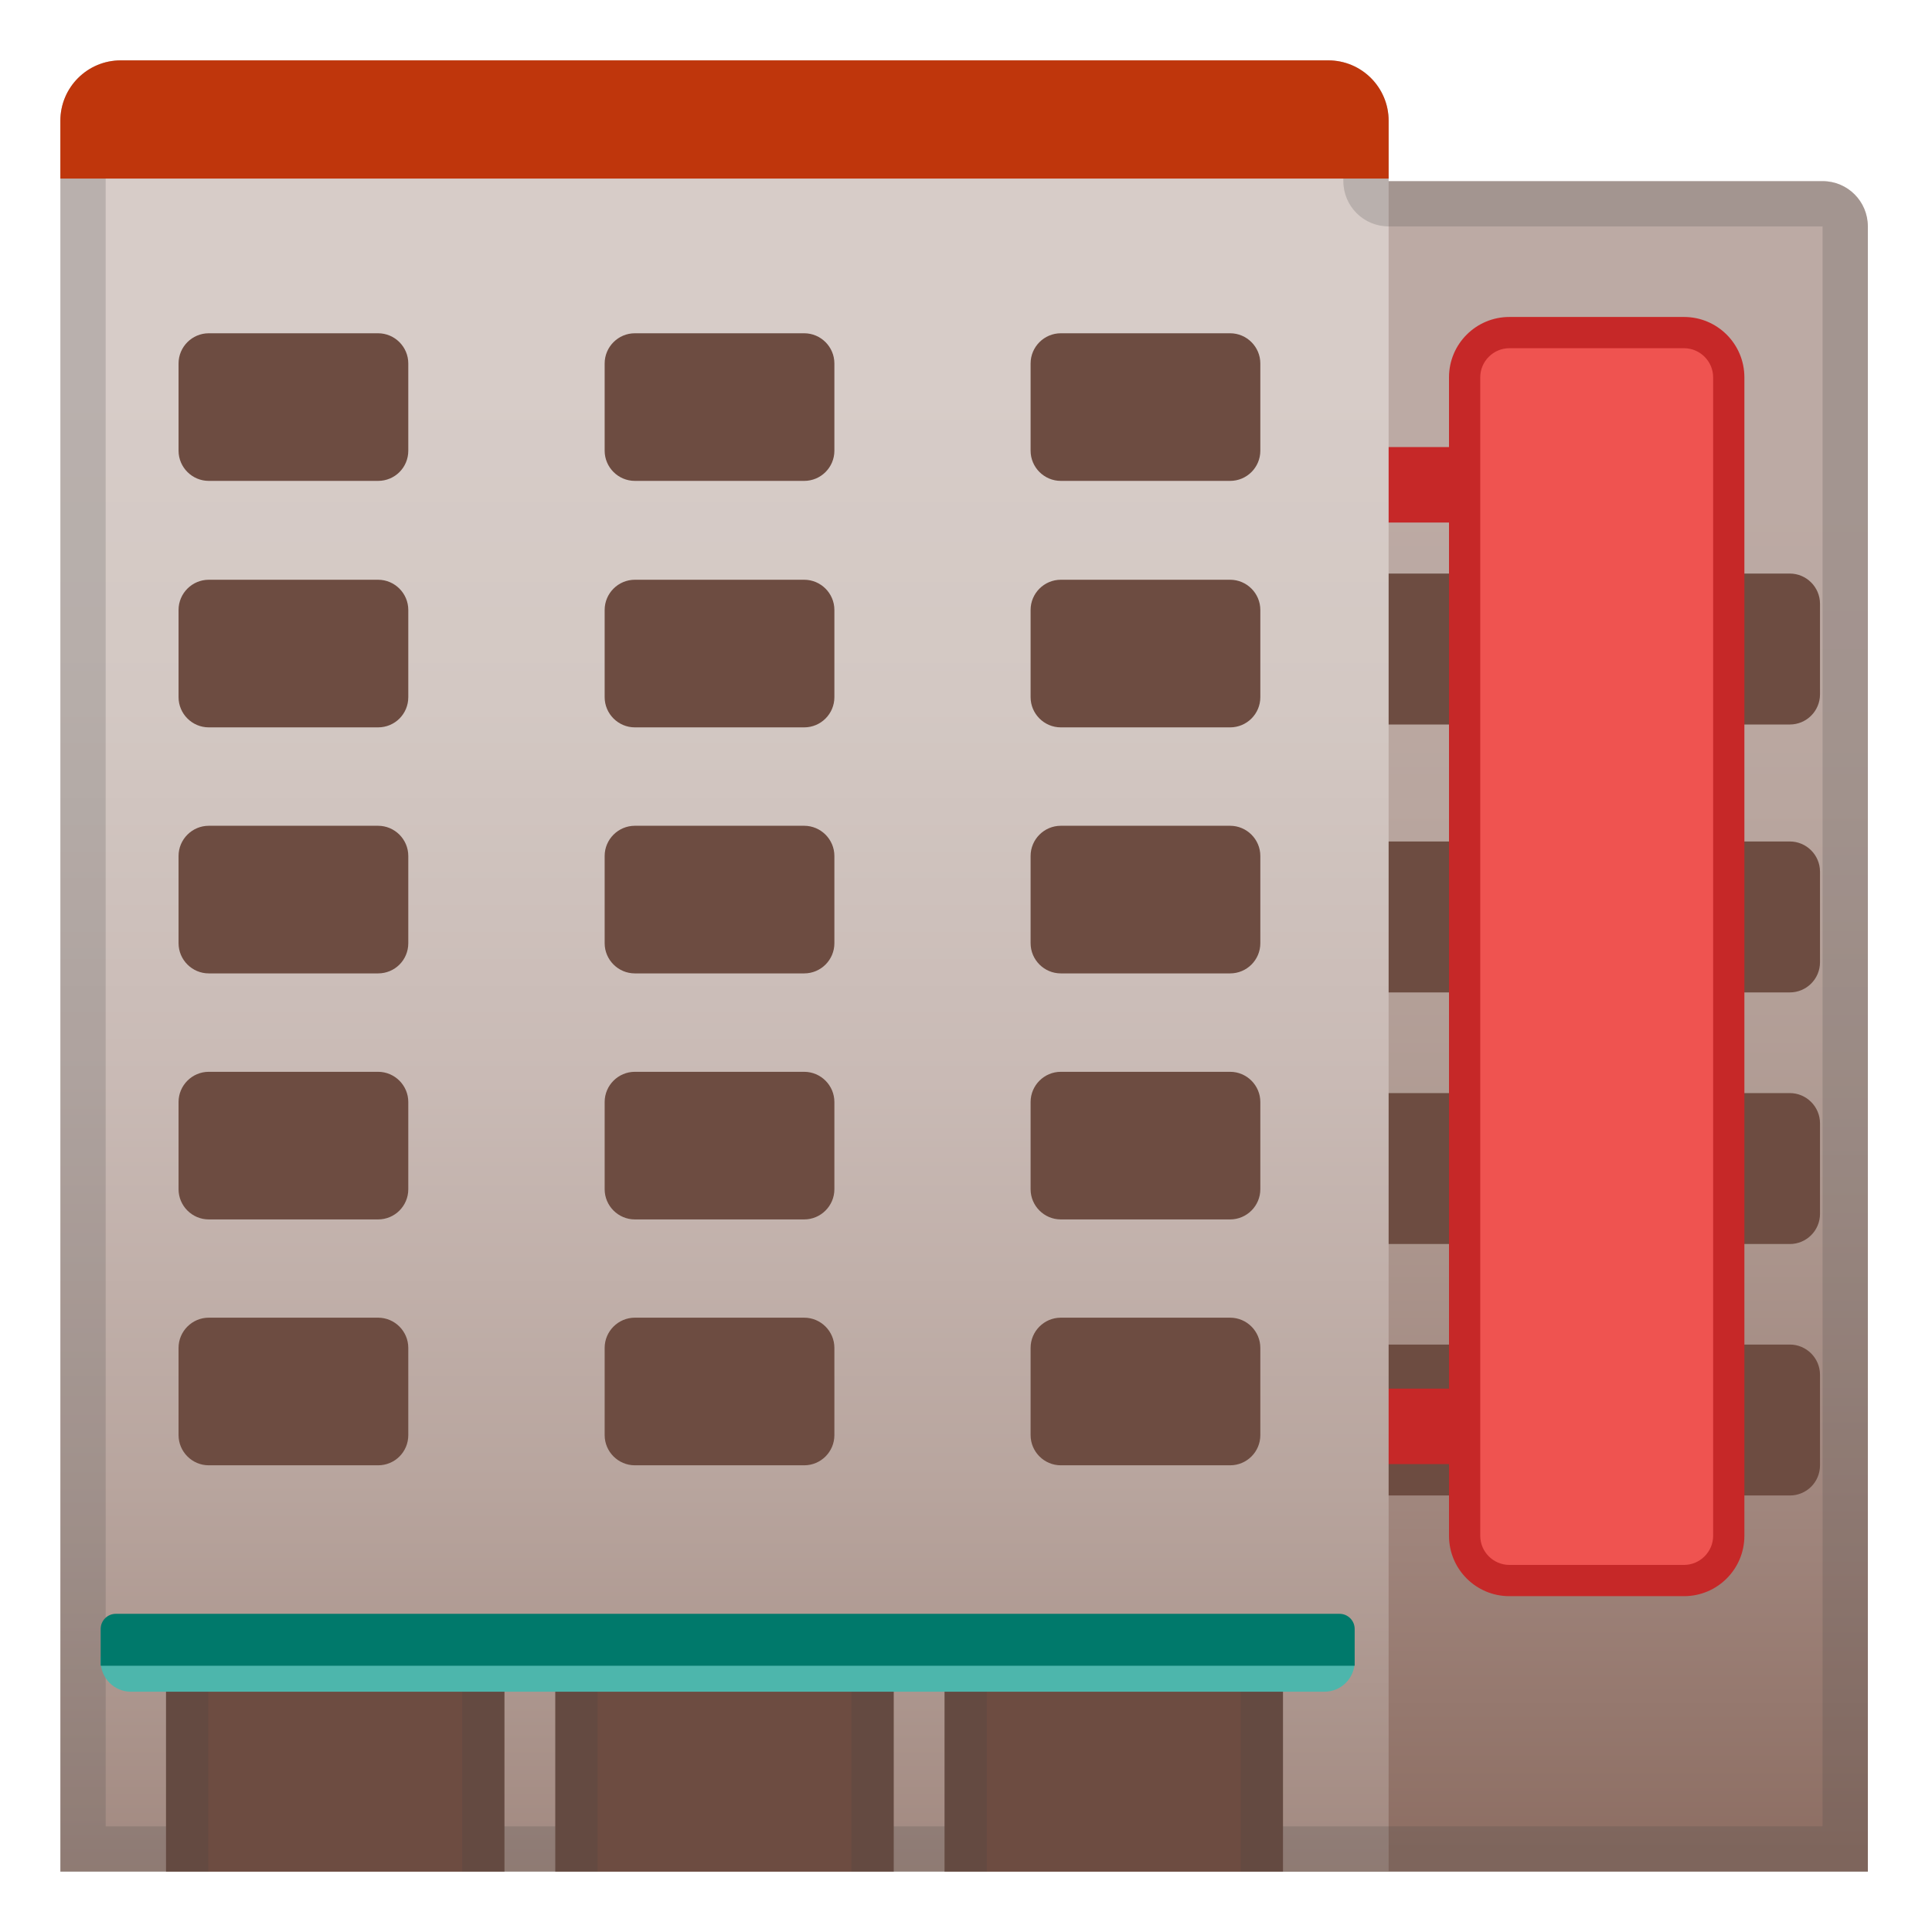
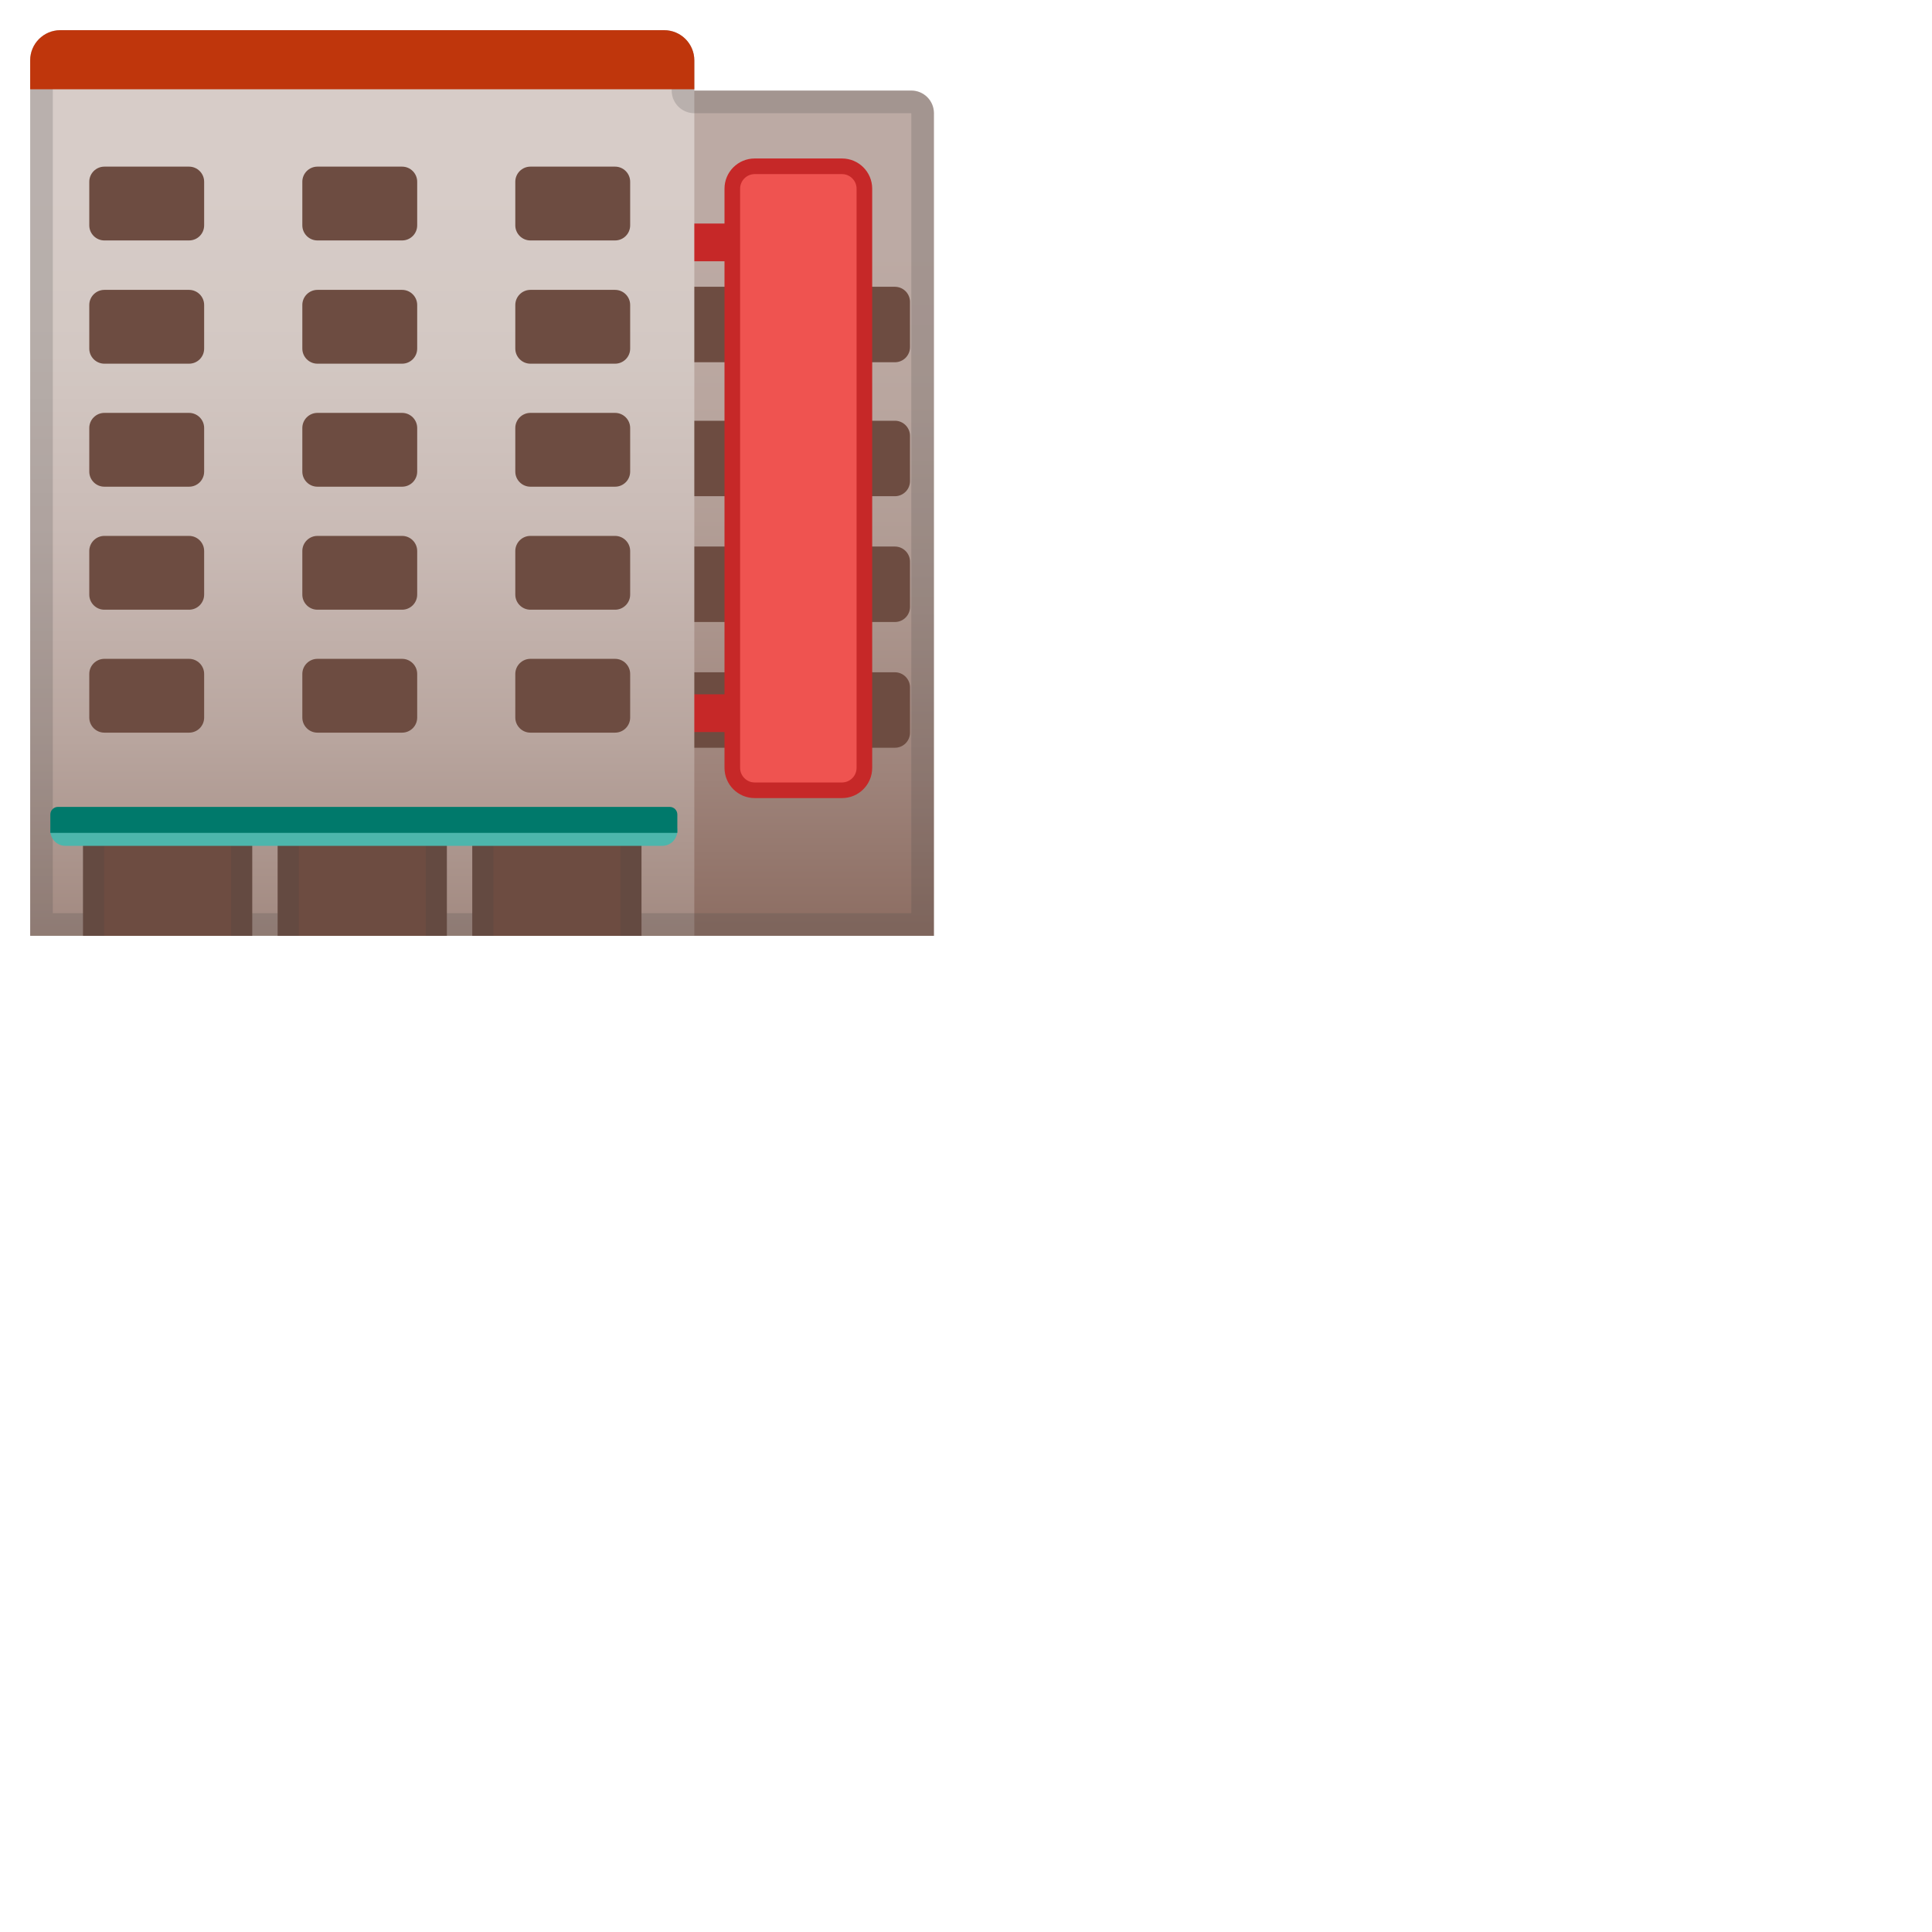
- <svg xmlns="http://www.w3.org/2000/svg" xmlns:xlink="http://www.w3.org/1999/xlink" width="128" height="128" preserveAspectRatio="xMidYMid meet" viewBox="0 0 128 128" style="-ms-transform: rotate(360deg); -webkit-transform: rotate(360deg); transform: rotate(360deg);">
+ <svg xmlns="http://www.w3.org/2000/svg" xmlns:xlink="http://www.w3.org/1999/xlink" width="128" height="128" preserveAspectRatio="xMidYMid meet" viewBox="0 0 128 128" style="-ms-transform: scale(0.5); -webkit-transform: scale(0.5); transform: scale(0.5)">
  <linearGradient id="IconifyId-1790f3cc09a-6bc843-4655" x1="100.62" x2="100.62" y1="13.333" y2="122.67" gradientUnits="userSpaceOnUse">
    <stop stop-color="#BCAAA4" offset=".177" />
    <stop stop-color="#B9A69F" offset=".366" />
    <stop stop-color="#AE9991" offset=".586" />
    <stop stop-color="#9E837A" offset=".82" />
    <stop stop-color="#8D6E63" offset="1" />
  </linearGradient>
  <path d="M123.75 124H77.5V15c0-1.66 1.34-3 3-3h40.25c1.66 0 3 1.34 3 3v109z" fill="url(#IconifyId-1790f3cc09a-6bc843-4655)" />
  <path d="M97.58 99.08h-6.25c-1.1 0-2-.9-2-2v-6c0-1.1.9-2 2-2h6.25c1.1 0 2 .9 2 2v6c0 1.11-.89 2-2 2z" fill="#6D4C41" />
  <path d="M97.58 82.42h-6.25c-1.1 0-2-.9-2-2v-6c0-1.1.9-2 2-2h6.25c1.1 0 2 .9 2 2v6a2 2 0 0 1-2 2z" fill="#6D4C41" />
  <path d="M97.58 65.75h-6.25c-1.1 0-2-.9-2-2v-6c0-1.1.9-2 2-2h6.25c1.1 0 2 .9 2 2v6a2 2 0 0 1-2 2z" fill="#6D4C41" />
  <path d="M97.58 48h-6.25c-1.1 0-2-.9-2-2v-6c0-1.1.9-2 2-2h6.25c1.1 0 2 .9 2 2v6a2 2 0 0 1-2 2z" fill="#6D4C41" />
  <path d="M118.58 99.08h-9.75c-1.1 0-2-.9-2-2v-6c0-1.1.9-2 2-2h9.75c1.1 0 2 .9 2 2v6c0 1.11-.89 2-2 2z" fill="#6D4C41" />
  <path d="M118.58 82.42h-9.75c-1.1 0-2-.9-2-2v-6c0-1.1.9-2 2-2h9.75c1.1 0 2 .9 2 2v6a2 2 0 0 1-2 2z" fill="#6D4C41" />
  <path d="M118.58 65.75h-9.75c-1.1 0-2-.9-2-2v-6c0-1.1.9-2 2-2h9.75c1.1 0 2 .9 2 2v6a2 2 0 0 1-2 2z" fill="#6D4C41" />
  <path d="M118.58 48h-9.75c-1.1 0-2-.9-2-2v-6c0-1.1.9-2 2-2h9.75c1.1 0 2 .9 2 2v6a2 2 0 0 1-2 2z" fill="#6D4C41" />
  <path fill="#C62828" d="M90.25 29.62h8v5h-8z" />
  <path fill="#C62828" d="M90.25 92h8v5h-8z" />
  <linearGradient id="IconifyId-1790f3cc09a-6bc843-4656" x1="48" x2="48" y1="3.75" y2="124.81" gradientUnits="userSpaceOnUse">
    <stop stop-color="#D7CCC8" offset=".177" />
    <stop stop-color="#D3C8C3" offset=".354" />
    <stop stop-color="#C9BAB5" offset=".56" />
    <stop stop-color="#B8A59E" offset=".78" />
    <stop stop-color="#A1887F" offset="1" />
  </linearGradient>
  <path d="M92 124H4V8c0-2.21 1.79-4 4-4h80c2.21 0 4 1.79 4 4v116z" fill="url(#IconifyId-1790f3cc09a-6bc843-4656)" />
  <path d="M88 7c.55 0 1 .45 1 1v4c0 1.66 1.34 3 3 3h28.75v106H7V8c0-.55.45-1 1-1h80m0-3H8C5.79 4 4 5.79 4 8v116h119.75V15c0-1.66-1.34-3-3-3H92V8c0-2.21-1.79-4-4-4z" fill="#424242" opacity=".2" />
  <path d="M25.05 97.08H13.83c-1.1 0-2-.9-2-2V89.3c0-1.1.9-2 2-2h11.22c1.1 0 2 .9 2 2v5.78c0 1.11-.89 2-2 2z" fill="#6D4C41" />
  <path d="M25.05 80.79H13.83c-1.1 0-2-.9-2-2v-5.78c0-1.1.9-2 2-2h11.22c1.1 0 2 .9 2 2v5.78a2 2 0 0 1-2 2z" fill="#6D4C41" />
  <path d="M25.05 64.49H13.83c-1.1 0-2-.9-2-2v-5.78c0-1.1.9-2 2-2h11.22c1.1 0 2 .9 2 2v5.78c0 1.11-.89 2-2 2z" fill="#6D4C41" />
  <path d="M25.05 48.19H13.83c-1.1 0-2-.9-2-2v-5.78c0-1.1.9-2 2-2h11.22c1.1 0 2 .9 2 2v5.78c0 1.11-.89 2-2 2z" fill="#6D4C41" />
  <path d="M53.28 97.08H42.06c-1.1 0-2-.9-2-2V89.3c0-1.1.9-2 2-2h11.22c1.1 0 2 .9 2 2v5.78a2 2 0 0 1-2 2z" fill="#6D4C41" />
  <path d="M53.28 80.79H42.06c-1.1 0-2-.9-2-2v-5.78c0-1.1.9-2 2-2h11.22c1.1 0 2 .9 2 2v5.78c0 1.1-.9 2-2 2z" fill="#6D4C41" />
  <path d="M53.28 64.49H42.06c-1.1 0-2-.9-2-2v-5.78c0-1.1.9-2 2-2h11.22c1.1 0 2 .9 2 2v5.78a2 2 0 0 1-2 2z" fill="#6D4C41" />
  <path d="M53.28 48.19H42.06c-1.1 0-2-.9-2-2v-5.78c0-1.1.9-2 2-2h11.22c1.1 0 2 .9 2 2v5.78a2 2 0 0 1-2 2z" fill="#6D4C41" />
  <path d="M81.5 97.08H70.28c-1.1 0-2-.9-2-2V89.3c0-1.1.9-2 2-2H81.5c1.1 0 2 .9 2 2v5.78a2 2 0 0 1-2 2z" fill="#6D4C41" />
  <path d="M81.5 80.79H70.28c-1.1 0-2-.9-2-2v-5.78c0-1.1.9-2 2-2H81.5c1.1 0 2 .9 2 2v5.78c0 1.1-.9 2-2 2z" fill="#6D4C41" />
  <path d="M81.5 64.49H70.28c-1.1 0-2-.9-2-2v-5.78c0-1.1.9-2 2-2H81.5c1.1 0 2 .9 2 2v5.78a2 2 0 0 1-2 2z" fill="#6D4C41" />
  <path d="M81.5 48.19H70.28c-1.1 0-2-.9-2-2v-5.78c0-1.1.9-2 2-2H81.5c1.1 0 2 .9 2 2v5.78a2 2 0 0 1-2 2z" fill="#6D4C41" />
  <path d="M25.05 31.86H13.83c-1.1 0-2-.9-2-2v-5.78c0-1.1.9-2 2-2h11.22c1.1 0 2 .9 2 2v5.78c0 1.11-.89 2-2 2z" fill="#6D4C41" />
  <path d="M53.28 31.86H42.06c-1.1 0-2-.9-2-2v-5.78c0-1.1.9-2 2-2h11.22c1.1 0 2 .9 2 2v5.78a2 2 0 0 1-2 2z" fill="#6D4C41" />
  <path d="M81.5 31.86H70.28c-1.1 0-2-.9-2-2v-5.78c0-1.1.9-2 2-2H81.5c1.1 0 2 .9 2 2v5.78a2 2 0 0 1-2 2z" fill="#6D4C41" />
  <path fill="#6D4C41" d="M11 110h22.42v14H11z" />
  <g fill="#424242" opacity=".2">
    <path d="M11 110h2.8v14H11z" />
    <path d="M30.62 110h2.8v14h-2.8z" />
  </g>
  <path fill="#6D4C41" d="M36.79 110h22.42v14H36.79z" />
  <g fill="#424242" opacity=".2">
    <path d="M36.79 110h2.8v14h-2.8z" />
    <path d="M56.41 110h2.8v14h-2.8z" />
  </g>
  <path fill="#6D4C41" d="M62.58 110H85v14H62.58z" />
  <g fill="#424242" opacity=".2">
    <path d="M62.58 110h2.8v14h-2.8z" />
    <path d="M82.2 110H85v14h-2.8z" />
  </g>
  <path d="M87.75 112.08H8.67c-1.1 0-2-.9-2-2v-.3h83.08v.3a2 2 0 0 1-2 2z" fill="#4DB6AC" />
  <path d="M89.75 110.36H6.67v-2.44c0-.55.45-1 1-1h81.08c.55 0 1 .45 1 1v2.44z" fill="#00796B" />
  <path d="M100 104.71c-1.63 0-2.96-1.33-2.96-2.96V25c0-1.63 1.33-2.96 2.96-2.96h11.57c1.63 0 2.96 1.33 2.96 2.96v76.75c0 1.63-1.33 2.96-2.96 2.96H100z" fill="#EF5350" />
  <path d="M111.57 23.07c1.06 0 1.93.87 1.93 1.93v76.75c0 1.06-.87 1.93-1.93 1.93H100c-1.06 0-1.93-.87-1.93-1.93V25c0-1.06.87-1.93 1.93-1.93h11.57m0-2.07H100c-2.21 0-4 1.79-4 4v76.75c0 2.21 1.79 4 4 4h11.57c2.21 0 4-1.79 4-4V25c0-2.21-1.79-4-4-4z" fill="#C62828" />
  <defs>
    <path id="IconifyId-1790f3cc09a-6bc843-4657" d="M92 124H4V8c0-2.21 1.79-4 4-4h80c2.21 0 4 1.79 4 4v116z" />
  </defs>
  <clipPath id="IconifyId-1790f3cc09a-6bc843-4658">
    <use xlink:href="#IconifyId-1790f3cc09a-6bc843-4657" />
  </clipPath>
  <path clip-path="url(#IconifyId-1790f3cc09a-6bc843-4658)" fill="#BF360C" d="M-2 4h107.83v7.83H-2z" />
  <rect x="0" y="0" width="128" height="128" fill="rgba(0, 0, 0, 0)" />
</svg>
